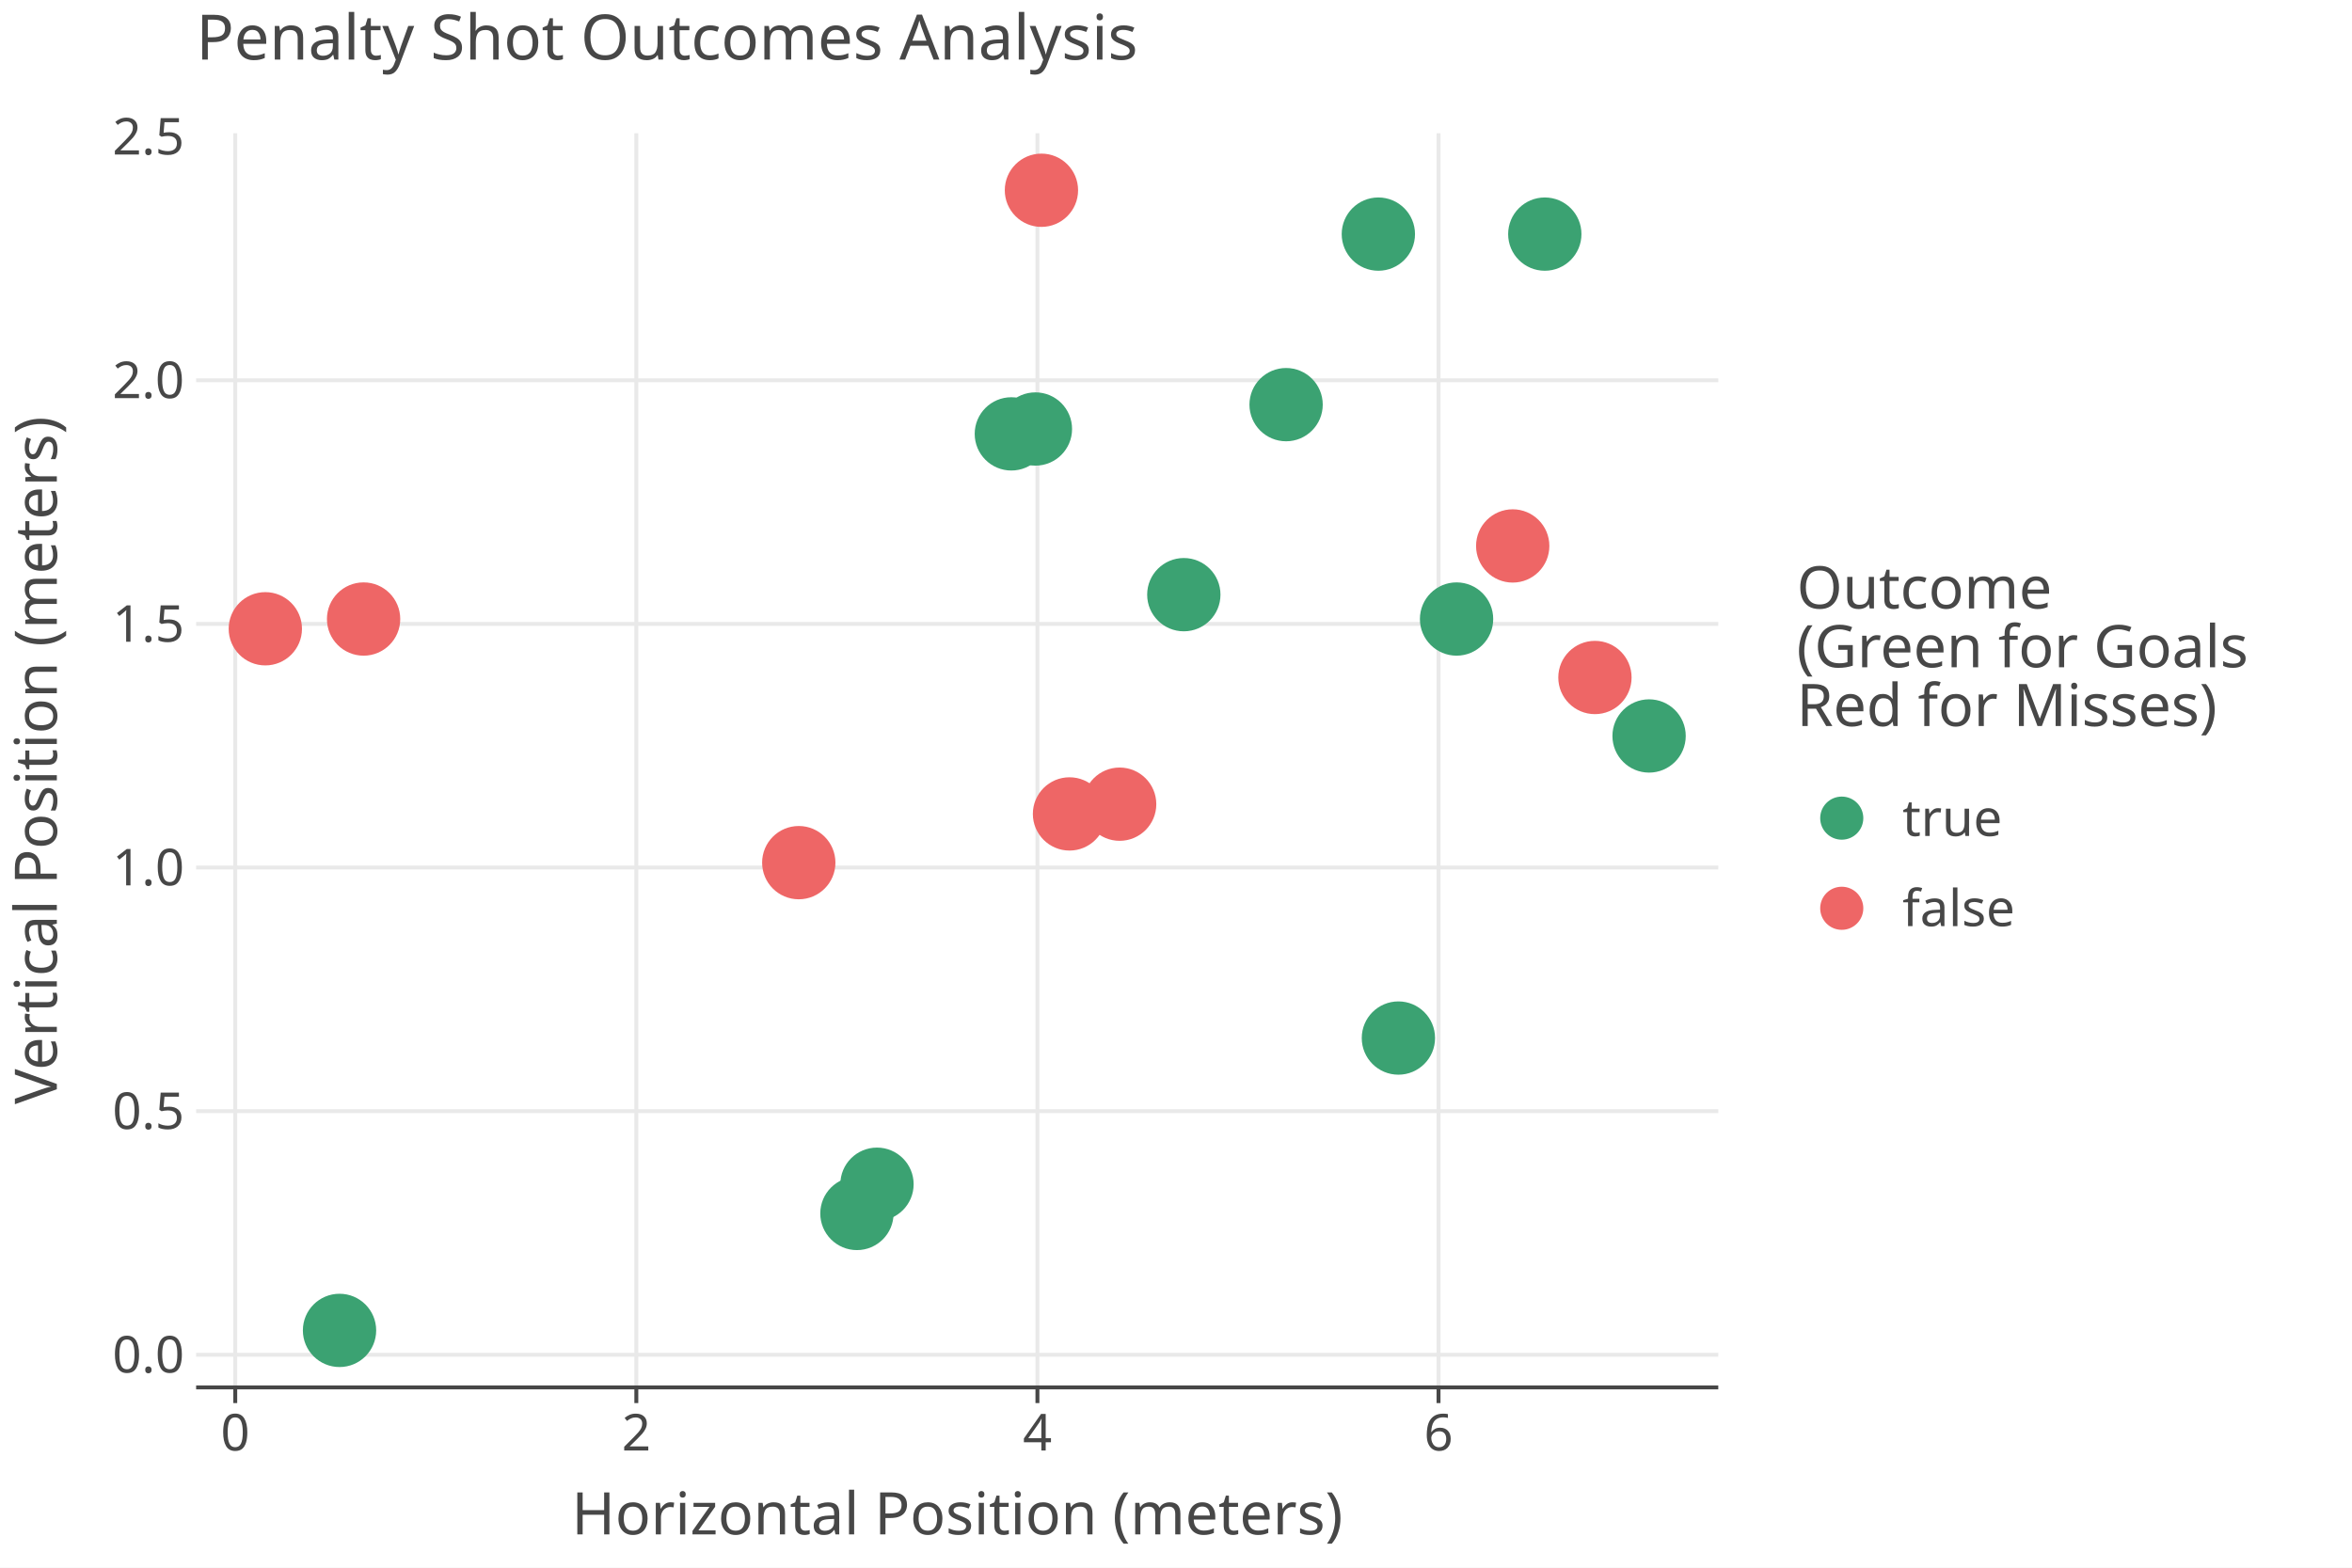
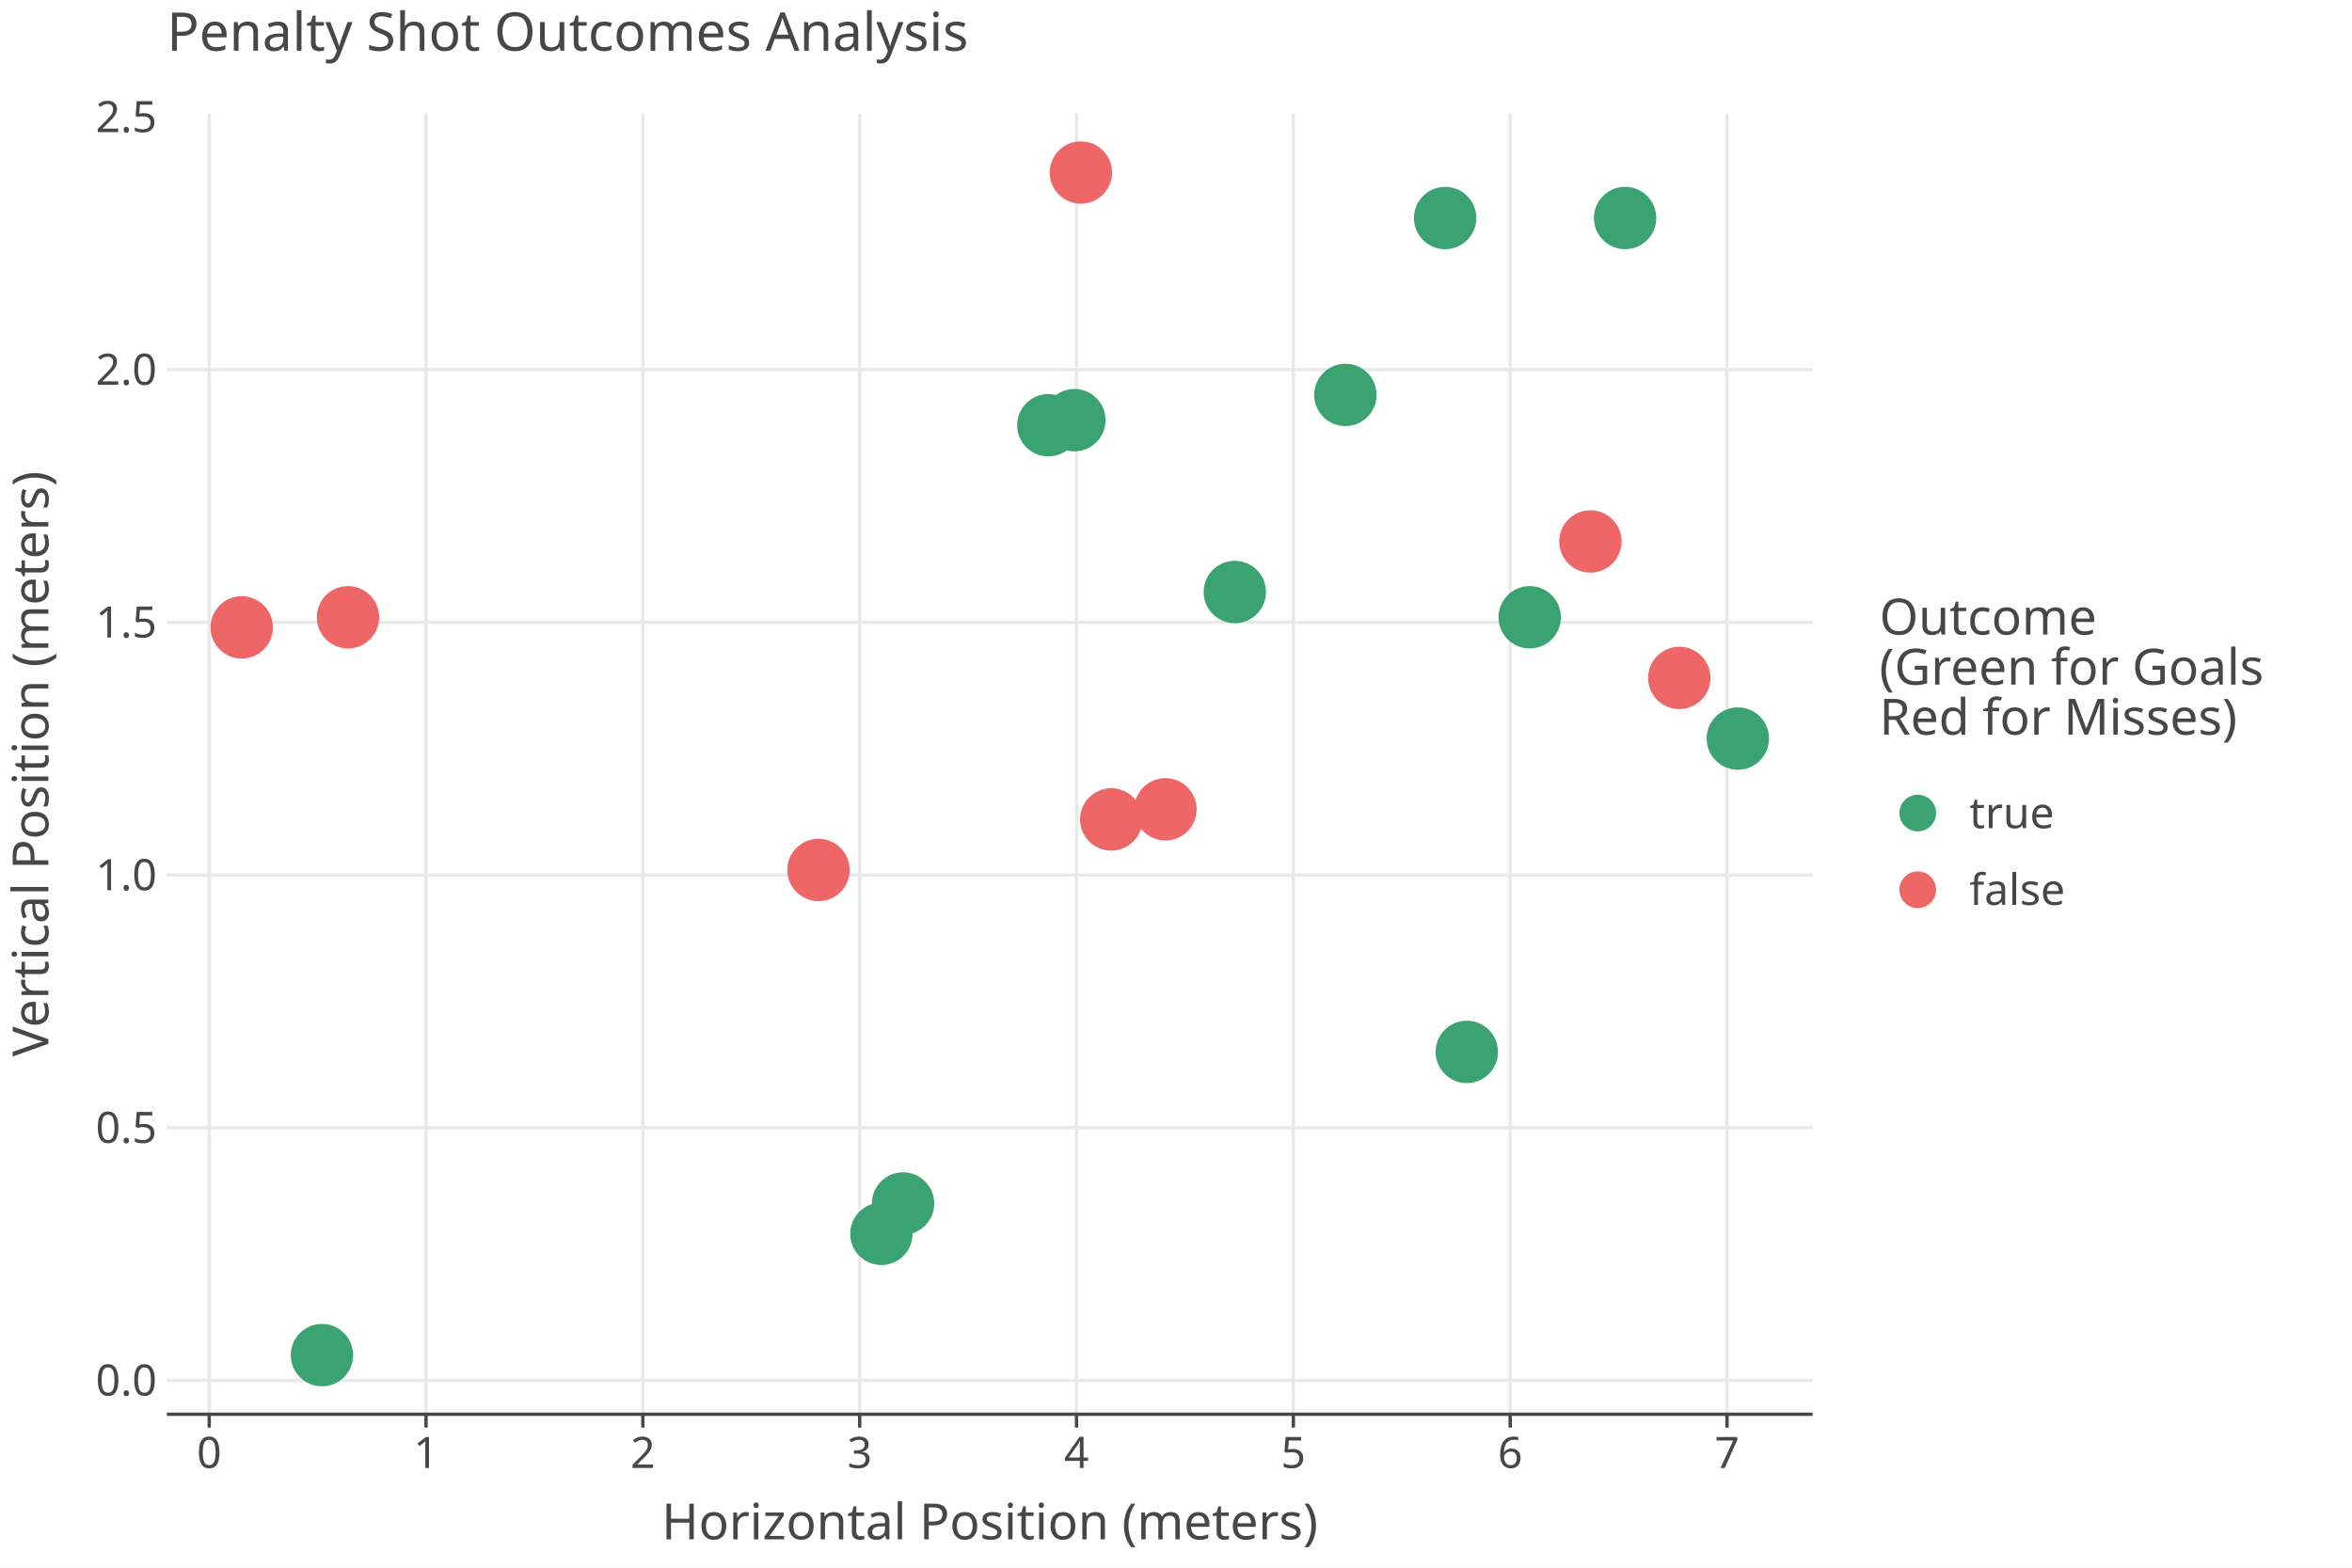
- <svg xmlns="http://www.w3.org/2000/svg" class="plt-container" width="600.0" height="400.0">
+ <svg xmlns="http://www.w3.org/2000/svg" class="plt-container" width="705.0" height="470.0">
  <style type="text/css">
  .plt-container {
   font-family: Lucida Grande, sans-serif;
   user-select: none;
   -webkit-user-select: none;
   -moz-user-select: none;
   -ms-user-select: none;
}
text {
   text-rendering: optimizeLegibility;
}
#xXxprefixXx0 .plot-title {
   fill: #474747;
   font-family: Lucida Grande, sans-serif;
   font-size: 16.0px;
   font-weight: normal;
   font-style: normal;   
}
#xXxprefixXx0 .plot-subtitle {
   fill: #474747;
   font-family: Lucida Grande, sans-serif;
   font-size: 15.0px;
   font-weight: normal;
   font-style: normal;   
}
#xXxprefixXx0 .plot-caption {
   fill: #474747;
   font-family: Lucida Grande, sans-serif;
   font-size: 13.0px;
   font-weight: normal;
   font-style: normal;   
}
#xXxprefixXx0 .legend-title {
   fill: #474747;
   font-family: Lucida Grande, sans-serif;
   font-size: 15.0px;
   font-weight: normal;
   font-style: normal;   
}
#xXxprefixXx0 .legend-item {
   fill: #474747;
   font-family: Lucida Grande, sans-serif;
   font-size: 13.0px;
   font-weight: normal;
   font-style: normal;   
}
#xXxprefixXx0 .axis-title-x {
   fill: #474747;
   font-family: Lucida Grande, sans-serif;
   font-size: 15.0px;
   font-weight: normal;
   font-style: normal;   
}
#xXxprefixXx0 .axis-text-x {
   fill: #474747;
   font-family: Lucida Grande, sans-serif;
   font-size: 13.0px;
   font-weight: normal;
   font-style: normal;   
}
#xXxprefixXx2 .axis-tooltip-text-x {
   fill: #ffffff;
   font-family: Lucida Grande, sans-serif;
   font-size: 13.0px;
   font-weight: normal;
   font-style: normal;   
}
#xXxprefixXx0 .axis-title-y {
   fill: #474747;
   font-family: Lucida Grande, sans-serif;
   font-size: 15.0px;
   font-weight: normal;
   font-style: normal;   
}
#xXxprefixXx0 .axis-text-y {
   fill: #474747;
   font-family: Lucida Grande, sans-serif;
   font-size: 13.0px;
   font-weight: normal;
   font-style: normal;   
}
#xXxprefixXx2 .axis-tooltip-text-y {
   fill: #ffffff;
   font-family: Lucida Grande, sans-serif;
   font-size: 13.0px;
   font-weight: normal;
   font-style: normal;   
}
#xXxprefixXx0 .facet-strip-text-x {
   fill: #474747;
   font-family: Lucida Grande, sans-serif;
   font-size: 13.0px;
   font-weight: normal;
   font-style: normal;   
}
#xXxprefixXx0 .facet-strip-text-y {
   fill: #474747;
   font-family: Lucida Grande, sans-serif;
   font-size: 13.0px;
   font-weight: normal;
   font-style: normal;   
}
#xXxprefixXx2 .tooltip-text {
   fill: #474747;
   font-family: Lucida Grande, sans-serif;
   font-size: 13.0px;
   font-weight: normal;
   font-style: normal;   
}
#xXxprefixXx2 .tooltip-title {
   fill: #474747;
   font-family: Lucida Grande, sans-serif;
   font-size: 13.0px;
   font-weight: bold;
   font-style: normal;   
}
#xXxprefixXx2 .tooltip-label {
   fill: #474747;
   font-family: Lucida Grande, sans-serif;
   font-size: 13.0px;
   font-weight: bold;
   font-style: normal;   
}

  </style>
  <g id="xXxprefixXx0">
-     <path fill-rule="evenodd" fill="rgb(255,255,255)" fill-opacity="1.0" d="M0.0 0.0 L0.0 400.0 L600.0 400.0 L600.0 0.0 Z">
+     <path fill-rule="evenodd" fill="rgb(255,255,255)" fill-opacity="1.0" d="M0.0 0.0 L0.0 470.0 L705.0 470.0 L705.0 0.0 Z">
    </path>
    <g transform="translate(23.0 34.0 ) ">
-       <g transform="translate(27.0347 320.0 ) ">
-         <line x1="9.976" y1="-0.0" x2="9.976" y2="-320.0" stroke="rgb(233,233,233)" stroke-opacity="1.0" stroke-width="1.0">
-         </line>
-         <line x1="112.295" y1="-0.0" x2="112.295" y2="-320.0" stroke="rgb(233,233,233)" stroke-opacity="1.0" stroke-width="1.0">
-         </line>
-         <line x1="214.614" y1="-0.0" x2="214.614" y2="-320.0" stroke="rgb(233,233,233)" stroke-opacity="1.0" stroke-width="1.0">
-         </line>
-         <line x1="316.933" y1="-0.0" x2="316.933" y2="-320.0" stroke="rgb(233,233,233)" stroke-opacity="1.0" stroke-width="1.0">
-         </line>
-         <g transform="translate(9.976096 0.0 ) ">
+       <g transform="translate(27.0347 390.0 ) ">
+         <line x1="12.674" y1="-0.0" x2="12.674" y2="-390.0" stroke="rgb(233,233,233)" stroke-opacity="1.0" stroke-width="1.0">
+         </line>
+         <line x1="77.667" y1="-0.0" x2="77.667" y2="-390.0" stroke="rgb(233,233,233)" stroke-opacity="1.0" stroke-width="1.0">
+         </line>
+         <line x1="142.661" y1="-0.0" x2="142.661" y2="-390.0" stroke="rgb(233,233,233)" stroke-opacity="1.0" stroke-width="1.0">
+         </line>
+         <line x1="207.654" y1="-0.0" x2="207.654" y2="-390.0" stroke="rgb(233,233,233)" stroke-opacity="1.0" stroke-width="1.0">
+         </line>
+         <line x1="272.648" y1="-0.0" x2="272.648" y2="-390.0" stroke="rgb(233,233,233)" stroke-opacity="1.0" stroke-width="1.0">
+         </line>
+         <line x1="337.641" y1="-0.0" x2="337.641" y2="-390.0" stroke="rgb(233,233,233)" stroke-opacity="1.0" stroke-width="1.0">
+         </line>
+         <line x1="402.634" y1="-0.0" x2="402.634" y2="-390.0" stroke="rgb(233,233,233)" stroke-opacity="1.0" stroke-width="1.0">
+         </line>
+         <line x1="467.628" y1="-0.0" x2="467.628" y2="-390.0" stroke="rgb(233,233,233)" stroke-opacity="1.0" stroke-width="1.0">
+         </line>
+         <g transform="translate(12.67372 0.0 ) ">
          <line stroke-width="1.0" stroke="rgb(71,71,71)" stroke-opacity="1.0" x2="0.0" y2="4.0">
          </line>
          <g transform="translate(0.0 7.0 ) ">
            <text class="axis-text-x" text-anchor="middle" dy="0.7em">
            0
            </text>
          </g>
        </g>
-         <g transform="translate(112.295 0.0 ) ">
+         <g transform="translate(77.66718 0.0 ) ">
+           <line stroke-width="1.0" stroke="rgb(71,71,71)" stroke-opacity="1.0" x2="0.0" y2="4.0">
+           </line>
+           <g transform="translate(0.0 7.0 ) ">
+             <text class="axis-text-x" text-anchor="middle" dy="0.7em">
+             1
+             </text>
+           </g>
+         </g>
+         <g transform="translate(142.6606 0.0 ) ">
          <line stroke-width="1.0" stroke="rgb(71,71,71)" stroke-opacity="1.0" x2="0.0" y2="4.0">
          </line>
          <g transform="translate(0.0 7.0 ) ">
            <text class="axis-text-x" text-anchor="middle" dy="0.7em">
            2
            </text>
          </g>
        </g>
-         <g transform="translate(214.614 0.0 ) ">
+         <g transform="translate(207.6541 0.0 ) ">
+           <line stroke-width="1.0" stroke="rgb(71,71,71)" stroke-opacity="1.0" x2="0.0" y2="4.0">
+           </line>
+           <g transform="translate(0.0 7.0 ) ">
+             <text class="axis-text-x" text-anchor="middle" dy="0.7em">
+             3
+             </text>
+           </g>
+         </g>
+         <g transform="translate(272.6476 0.0 ) ">
          <line stroke-width="1.0" stroke="rgb(71,71,71)" stroke-opacity="1.0" x2="0.0" y2="4.0">
          </line>
          <g transform="translate(0.0 7.0 ) ">
            <text class="axis-text-x" text-anchor="middle" dy="0.7em">
            4
            </text>
          </g>
        </g>
-         <g transform="translate(316.9329 0.0 ) ">
+         <g transform="translate(337.641 0.0 ) ">
+           <line stroke-width="1.0" stroke="rgb(71,71,71)" stroke-opacity="1.0" x2="0.0" y2="4.0">
+           </line>
+           <g transform="translate(0.0 7.0 ) ">
+             <text class="axis-text-x" text-anchor="middle" dy="0.7em">
+             5
+             </text>
+           </g>
+         </g>
+         <g transform="translate(402.6345 0.0 ) ">
          <line stroke-width="1.0" stroke="rgb(71,71,71)" stroke-opacity="1.0" x2="0.0" y2="4.0">
          </line>
          <g transform="translate(0.0 7.0 ) ">
            <text class="axis-text-x" text-anchor="middle" dy="0.7em">
            6
            </text>
          </g>
        </g>
-         <line x1="0.0" y1="0.0" x2="388.3" y2="0.0" stroke-width="1.0" stroke="rgb(71,71,71)" stroke-opacity="1.0">
+         <g transform="translate(467.6279 0.0 ) ">
+           <line stroke-width="1.0" stroke="rgb(71,71,71)" stroke-opacity="1.0" x2="0.0" y2="4.0">
+           </line>
+           <g transform="translate(0.0 7.0 ) ">
+             <text class="axis-text-x" text-anchor="middle" dy="0.7em">
+             7
+             </text>
+           </g>
+         </g>
+         <line x1="0.0" y1="0.0" x2="493.3" y2="0.0" stroke-width="1.0" stroke="rgb(71,71,71)" stroke-opacity="1.0">
        </line>
      </g>
      <g transform="translate(27.0347 0.0 ) ">
-         <line x1="0.0" y1="311.671" x2="388.3" y2="311.671" stroke="rgb(233,233,233)" stroke-opacity="1.0" stroke-width="1.0">
-         </line>
-         <line x1="0.0" y1="249.51" x2="388.3" y2="249.51" stroke="rgb(233,233,233)" stroke-opacity="1.0" stroke-width="1.0">
-         </line>
-         <line x1="0.0" y1="187.35" x2="388.3" y2="187.35" stroke="rgb(233,233,233)" stroke-opacity="1.0" stroke-width="1.0">
-         </line>
-         <line x1="0.0" y1="125.19" x2="388.3" y2="125.19" stroke="rgb(233,233,233)" stroke-opacity="1.0" stroke-width="1.0">
-         </line>
-         <line x1="0.0" y1="63.03" x2="388.3" y2="63.03" stroke="rgb(233,233,233)" stroke-opacity="1.0" stroke-width="1.0">
-         </line>
-         <g transform="translate(0.0 311.6706 ) ">
+         <line x1="0.0" y1="379.848" x2="493.3" y2="379.848" stroke="rgb(233,233,233)" stroke-opacity="1.0" stroke-width="1.0">
+         </line>
+         <line x1="0.0" y1="304.091" x2="493.3" y2="304.091" stroke="rgb(233,233,233)" stroke-opacity="1.0" stroke-width="1.0">
+         </line>
+         <line x1="0.0" y1="228.333" x2="493.3" y2="228.333" stroke="rgb(233,233,233)" stroke-opacity="1.0" stroke-width="1.0">
+         </line>
+         <line x1="0.0" y1="152.576" x2="493.3" y2="152.576" stroke="rgb(233,233,233)" stroke-opacity="1.0" stroke-width="1.0">
+         </line>
+         <line x1="0.0" y1="76.818" x2="493.3" y2="76.818" stroke="rgb(233,233,233)" stroke-opacity="1.0" stroke-width="1.0">
+         </line>
+         <g transform="translate(0.0 379.8485 ) ">
          <g transform="translate(-3.0 0.0 ) ">
            <text class="axis-text-y" text-anchor="end" dy="0.35em">
            0.0
            </text>
          </g>
        </g>
-         <g transform="translate(0.0 249.5105 ) ">
+         <g transform="translate(0.0 304.0909 ) ">
          <g transform="translate(-3.0 0.0 ) ">
            <text class="axis-text-y" text-anchor="end" dy="0.35em">
            0.5
            </text>
          </g>
        </g>
-         <g transform="translate(0.0 187.3504 ) ">
+         <g transform="translate(0.0 228.3333 ) ">
          <g transform="translate(-3.0 0.0 ) ">
            <text class="axis-text-y" text-anchor="end" dy="0.35em">
            1.0
            </text>
          </g>
        </g>
-         <g transform="translate(0.0 125.1904 ) ">
+         <g transform="translate(0.0 152.5758 ) ">
          <g transform="translate(-3.0 0.0 ) ">
            <text class="axis-text-y" text-anchor="end" dy="0.35em">
            1.5
            </text>
          </g>
        </g>
-         <g transform="translate(0.0 63.0303 ) ">
+         <g transform="translate(0.0 76.81818 ) ">
          <g transform="translate(-3.0 0.0 ) ">
            <text class="axis-text-y" text-anchor="end" dy="0.35em">
            2.0
            </text>
          </g>
        </g>
-         <g transform="translate(0.0 0.8702409 ) ">
+         <g transform="translate(0.0 1.060606 ) ">
          <g transform="translate(-3.0 0.0 ) ">
            <text class="axis-text-y" text-anchor="end" dy="0.35em">
            2.5
            </text>
          </g>
        </g>
      </g>
-       <g transform="translate(27.0347 0.0 ) " clip-path="url(#xXxprefixXx1)" clip-bounds-jfx="[rect (0.0, 0.0), (388.3, 320.0)]">
+       <g transform="translate(27.0347 0.0 ) " clip-path="url(#xXxprefixXx1)" clip-bounds-jfx="[rect (0.0, 0.0), (493.3, 390.0)]">
        <defs>
          <clipPath id="xXxprefixXx1">
-             <rect x="0.0" y="0.0" width="388.3" height="320.0">
+             <rect x="0.0" y="0.0" width="493.3" height="390.0">
            </rect>
          </clipPath>
        </defs>
        <g>
          <g>
-             <circle fill="#ee6666" stroke="#ee6666" stroke-opacity="0.0" stroke-width="0.0" cx="215.637" cy="14.545" r="9.35" />
-             <circle fill="#3ba272" stroke="#3ba272" stroke-opacity="0.0" stroke-width="0.0" cx="278.052" cy="69.246" r="9.35" />
-             <circle fill="#ee6666" stroke="#ee6666" stroke-opacity="0.0" stroke-width="0.0" cx="235.589" cy="171.189" r="9.35" />
-             <circle fill="#3ba272" stroke="#3ba272" stroke-opacity="0.0" stroke-width="0.0" cx="214.102" cy="75.462" r="9.35" />
-             <circle fill="#3ba272" stroke="#3ba272" stroke-opacity="0.0" stroke-width="0.0" cx="168.57" cy="275.618" r="9.35" />
-             <circle fill="#3ba272" stroke="#3ba272" stroke-opacity="0.0" stroke-width="0.0" cx="251.96" cy="117.731" r="9.35" />
-             <circle fill="#3ba272" stroke="#3ba272" stroke-opacity="0.0" stroke-width="0.0" cx="173.686" cy="268.159" r="9.35" />
-             <circle fill="#3ba272" stroke="#3ba272" stroke-opacity="0.0" stroke-width="0.0" cx="344.047" cy="25.734" r="9.35" />
-             <circle fill="#3ba272" stroke="#3ba272" stroke-opacity="0.0" stroke-width="0.0" cx="370.65" cy="153.784" r="9.35" />
-             <circle fill="#ee6666" stroke="#ee6666" stroke-opacity="0.0" stroke-width="0.0" cx="153.734" cy="186.107" r="9.35" />
-             <circle fill="#3ba272" stroke="#3ba272" stroke-opacity="0.0" stroke-width="0.0" cx="306.701" cy="230.862" r="9.35" />
-             <circle fill="#3ba272" stroke="#3ba272" stroke-opacity="0.0" stroke-width="0.0" cx="207.963" cy="76.706" r="9.35" />
-             <circle fill="#ee6666" stroke="#ee6666" stroke-opacity="0.0" stroke-width="0.0" cx="222.799" cy="173.675" r="9.35" />
-             <circle fill="#ee6666" stroke="#ee6666" stroke-opacity="0.0" stroke-width="0.0" cx="356.837" cy="138.866" r="9.35" />
-             <circle fill="#3ba272" stroke="#3ba272" stroke-opacity="0.0" stroke-width="0.0" cx="36.579" cy="305.455" r="9.35" />
-             <circle fill="#ee6666" stroke="#ee6666" stroke-opacity="0.0" stroke-width="0.0" cx="42.718" cy="123.947" r="9.35" />
-             <circle fill="#ee6666" stroke="#ee6666" stroke-opacity="0.0" stroke-width="0.0" cx="17.65" cy="126.434" r="9.35" />
-             <circle fill="#3ba272" stroke="#3ba272" stroke-opacity="0.0" stroke-width="0.0" cx="321.537" cy="123.947" r="9.35" />
-             <circle fill="#3ba272" stroke="#3ba272" stroke-opacity="0.0" stroke-width="0.0" cx="301.585" cy="25.734" r="9.35" />
-             <circle fill="#ee6666" stroke="#ee6666" stroke-opacity="0.0" stroke-width="0.0" cx="335.862" cy="105.299" r="9.35" />
+             <circle fill="#ee6666" stroke="#ee6666" stroke-opacity="0.0" stroke-width="0.0" cx="273.947" cy="17.727" r="9.35" />
+             <circle fill="#3ba272" stroke="#3ba272" stroke-opacity="0.0" stroke-width="0.0" cx="353.239" cy="84.394" r="9.35" />
+             <circle fill="#ee6666" stroke="#ee6666" stroke-opacity="0.0" stroke-width="0.0" cx="299.295" cy="208.636" r="9.35" />
+             <circle fill="#3ba272" stroke="#3ba272" stroke-opacity="0.0" stroke-width="0.0" cx="271.998" cy="91.97" r="9.35" />
+             <circle fill="#3ba272" stroke="#3ba272" stroke-opacity="0.0" stroke-width="0.0" cx="214.153" cy="335.909" r="9.35" />
+             <circle fill="#3ba272" stroke="#3ba272" stroke-opacity="0.0" stroke-width="0.0" cx="320.093" cy="143.485" r="9.35" />
+             <circle fill="#3ba272" stroke="#3ba272" stroke-opacity="0.0" stroke-width="0.0" cx="220.653" cy="326.818" r="9.35" />
+             <circle fill="#3ba272" stroke="#3ba272" stroke-opacity="0.0" stroke-width="0.0" cx="437.081" cy="31.364" r="9.35" />
+             <circle fill="#3ba272" stroke="#3ba272" stroke-opacity="0.0" stroke-width="0.0" cx="470.878" cy="187.424" r="9.35" />
+             <circle fill="#ee6666" stroke="#ee6666" stroke-opacity="0.0" stroke-width="0.0" cx="195.305" cy="226.818" r="9.35" />
+             <circle fill="#3ba272" stroke="#3ba272" stroke-opacity="0.0" stroke-width="0.0" cx="389.636" cy="281.364" r="9.35" />
+             <circle fill="#3ba272" stroke="#3ba272" stroke-opacity="0.0" stroke-width="0.0" cx="264.198" cy="93.485" r="9.35" />
+             <circle fill="#ee6666" stroke="#ee6666" stroke-opacity="0.0" stroke-width="0.0" cx="283.047" cy="211.667" r="9.35" />
+             <circle fill="#ee6666" stroke="#ee6666" stroke-opacity="0.0" stroke-width="0.0" cx="453.329" cy="169.242" r="9.35" />
+             <circle fill="#3ba272" stroke="#3ba272" stroke-opacity="0.0" stroke-width="0.0" cx="46.47" cy="372.273" r="9.35" />
+             <circle fill="#ee6666" stroke="#ee6666" stroke-opacity="0.0" stroke-width="0.0" cx="54.27" cy="151.061" r="9.35" />
+             <circle fill="#ee6666" stroke="#ee6666" stroke-opacity="0.0" stroke-width="0.0" cx="22.423" cy="154.091" r="9.35" />
+             <circle fill="#3ba272" stroke="#3ba272" stroke-opacity="0.0" stroke-width="0.0" cx="408.484" cy="151.061" r="9.35" />
+             <circle fill="#3ba272" stroke="#3ba272" stroke-opacity="0.0" stroke-width="0.0" cx="383.136" cy="31.364" r="9.35" />
+             <circle fill="#ee6666" stroke="#ee6666" stroke-opacity="0.0" stroke-width="0.0" cx="426.682" cy="128.333" r="9.35" />
          </g>
        </g>
      </g>
    </g>
    <g transform="translate(50.0347 15.2 ) ">
      <text class="plot-title" y="0.0">
      Penalty Shot Outcomes Analysis
      </text>
    </g>
-     <g transform="translate(14.5 194.0 ) rotate(-90.0 ) ">
+     <g transform="translate(14.5 229.0 ) rotate(-90.0 ) ">
      <text class="axis-title-y" y="0.0" text-anchor="middle">
      Vertical Position (meters)
      </text>
    </g>
-     <g transform="translate(244.1849 391.5 ) ">
+     <g transform="translate(296.6849 461.5 ) ">
      <text class="axis-title-x" y="0.0" text-anchor="middle">
      Horizontal Position (meters)
      </text>
    </g>
-     <g transform="translate(448.335 134.75 ) ">
+     <g transform="translate(553.335 169.75 ) ">
      <rect x="5.0" y="5.0" height="108.5" width="141.665" stroke="rgb(71,71,71)" stroke-opacity="1.0" stroke-width="0.0" fill="rgb(255,255,255)" fill-opacity="1.0">
      </rect>
      <g transform="translate(10.0 10.0 ) ">
        <g transform="translate(0.0 10.5 ) ">
          <text class="legend-title" y="0.0">
          Outcome
          </text>
          <text class="legend-title" y="15.0">
          (Green for Goals
          </text>
          <text class="legend-title" y="30.0">
          Red for Misses)
          </text>
        </g>
        <g transform="translate(0.0 52.5 ) ">
          <g transform="">
            <g>
              <rect x="0.0" y="0.0" height="23.0" width="23.0" stroke-width="0.0" fill="rgb(255,255,255)" fill-opacity="1.0">
              </rect>
              <g transform="translate(1.0 1.0 ) ">
                <g>
                  <g>
                    <circle fill="#3ba272" stroke="#3ba272" stroke-opacity="0.0" stroke-width="0.0" cx="10.5" cy="10.5" r="5.5" />
                  </g>
                </g>
              </g>
              <rect x="0.0" y="0.0" height="23.0" width="23.0" stroke="rgb(255,255,255)" stroke-opacity="1.0" stroke-width="1.0" fill-opacity="0.0">
              </rect>
            </g>
            <g transform="translate(26.9903 16.05 ) ">
              <text class="legend-item" y="0.0">
              true
              </text>
            </g>
          </g>
          <g transform="translate(0.0 23.0 ) ">
            <g>
              <rect x="0.0" y="0.0" height="23.0" width="23.0" stroke-width="0.0" fill="rgb(255,255,255)" fill-opacity="1.0">
              </rect>
              <g transform="translate(1.0 1.0 ) ">
                <g>
                  <g>
                    <circle fill="#ee6666" stroke="#ee6666" stroke-opacity="0.0" stroke-width="0.0" cx="10.5" cy="10.5" r="5.5" />
                  </g>
                </g>
              </g>
              <rect x="0.0" y="0.0" height="23.0" width="23.0" stroke="rgb(255,255,255)" stroke-opacity="1.0" stroke-width="1.0" fill-opacity="0.0">
              </rect>
            </g>
            <g transform="translate(26.9903 16.05 ) ">
              <text class="legend-item" y="0.0">
              false
              </text>
            </g>
          </g>
        </g>
      </g>
    </g>
-     <path fill="rgb(0,0,0)" fill-opacity="0.0" stroke="rgb(71,71,71)" stroke-opacity="1.0" stroke-width="0.0" d="M0.0 0.0 L0.0 400.0 L600.0 400.0 L600.0 0.0 Z">
+     <path fill="rgb(0,0,0)" fill-opacity="0.0" stroke="rgb(71,71,71)" stroke-opacity="1.0" stroke-width="0.0" d="M0.0 0.0 L0.0 470.0 L705.0 470.0 L705.0 0.0 Z">
    </path>
  </g>
  <g id="xXxprefixXx2">
  </g>
</svg>
